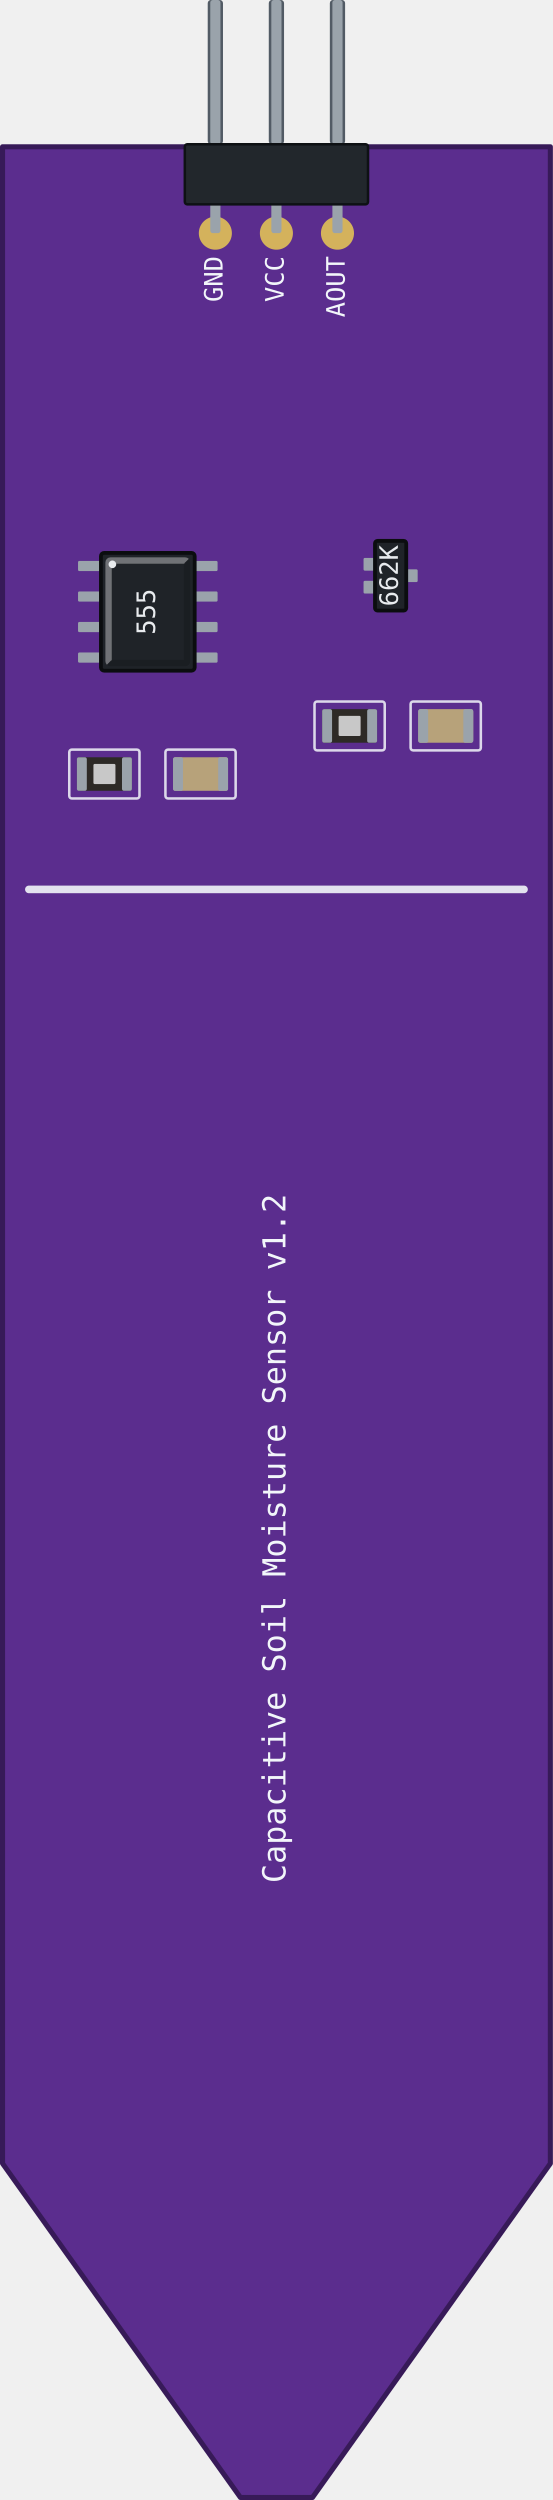
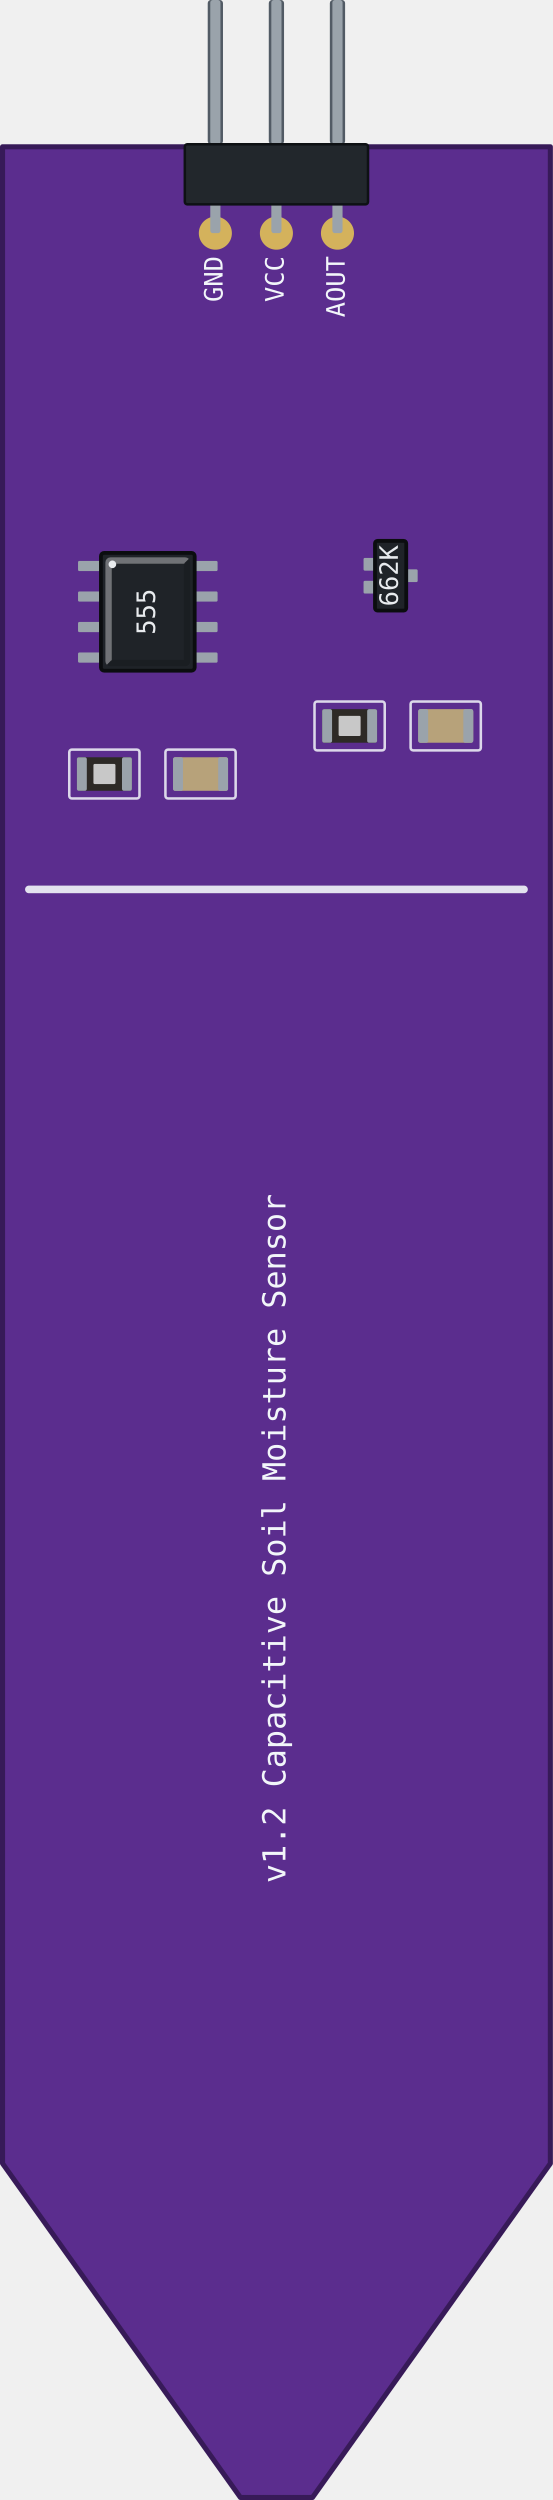
<svg xmlns="http://www.w3.org/2000/svg" color="#020817" width="86.93" height="393.07" viewBox="0 0 86.93 393.07" role="img" aria-label="Capacitive soil moisture sensor">
  <g data-part="board">
    <path d="M0.4 23.08H86.53V340.16L49.13 392.67H37.8L0.4 340.16Z" fill="#5b2d8e" stroke-linejoin="round" stroke="#371a58" stroke-width="0.8" />
  </g>
  <g data-part="chip">
    <rect x="12.27" y="88.19" width="3.6" height="1.6" fill="#9aa3ab" rx="0.2" />
    <rect x="30.61" y="88.19" width="3.6" height="1.6" fill="#9aa3ab" rx="0.2" />
    <rect x="12.27" y="92.99" width="3.6" height="1.6" fill="#9aa3ab" rx="0.2" />
    <rect x="30.61" y="92.99" width="3.6" height="1.6" fill="#9aa3ab" rx="0.2" />
    <rect x="12.27" y="97.79" width="3.6" height="1.6" fill="#9aa3ab" rx="0.2" />
    <rect x="30.61" y="97.79" width="3.6" height="1.6" fill="#9aa3ab" rx="0.2" />
    <rect x="12.27" y="102.59" width="3.6" height="1.6" fill="#9aa3ab" rx="0.2" />
    <rect x="30.61" y="102.59" width="3.6" height="1.6" fill="#9aa3ab" rx="0.2" />
    <rect x="15.87" y="86.93" width="14.74" height="18.52" fill="#1f2328" rx="0.5" stroke="#0b0d0f" stroke-width="0.6" />
    <path d="M17.07 103.95V88.43A0.3 0.3 0 0 1 17.37 88.13H29.11A0.3 0.3 0 0 1 29.33 88.22M17.07 103.95A0.3 0.3 0 0 0 17.16 104.16" fill="none" stroke="#ffffff" stroke-width="1" stroke-opacity="0.36" stroke-linecap="butt" />
    <path d="M29.33 88.22A0.3 0.3 0 0 1 29.41 88.43V103.95A0.3 0.3 0 0 1 29.11 104.25H17.37A0.3 0.3 0 0 1 17.16 104.16" fill="none" stroke="#000000" stroke-width="1" stroke-opacity="0.16" stroke-linecap="butt" />
    <circle cx="17.67" cy="88.73" r="0.6" fill="#e8ebee" />
    <text x="23.24" y="96.19" font-size="4" font-family="ui-monospace,monospace" fill="#e8ebee" text-anchor="middle" dominant-baseline="middle" transform="rotate(-90 23.24 96.19)">555</text>
  </g>
  <g data-part="smd">
    <rect x="57.16" y="87.72" width="1.8" height="2" fill="#9aa3ab" rx="0.2" />
    <rect x="57.16" y="91.32" width="1.8" height="2" fill="#9aa3ab" rx="0.2" />
    <rect x="63.87" y="89.52" width="1.8" height="2" fill="#9aa3ab" rx="0.2" />
    <rect x="58.96" y="85.04" width="4.91" height="10.96" fill="#1f2328" rx="0.4" stroke="#0b0d0f" stroke-width="0.6" />
    <text x="61.42" y="90.52" font-size="4" font-family="ui-monospace,monospace" fill="#e8ebee" text-anchor="middle" dominant-baseline="middle" transform="rotate(-90 61.42 90.52)">662K</text>
  </g>
  <rect x="49.45" y="110.3" width="11.04" height="7.68" fill="none" stroke="#f2f6fa" stroke-width="0.4" stroke-opacity="0.85" rx="0.4" />
  <g data-part="smd">
    <rect x="50.65" y="111.5" width="8.64" height="5.28" fill="#2d2a26" rx="0.4" />
    <rect x="50.65" y="111.5" width="1.56" height="5.28" fill="#9aa3ab" rx="0.3" />
    <rect x="57.73" y="111.5" width="1.56" height="5.28" fill="#9aa3ab" rx="0.3" />
    <rect x="53.24" y="112.55" width="3.46" height="3.17" fill="#d9d9d9" rx="0.2" fill-opacity="0.9" />
  </g>
  <rect x="64.56" y="110.3" width="11.04" height="7.68" fill="none" stroke="#f2f6fa" stroke-width="0.4" stroke-opacity="0.85" rx="0.4" />
  <g data-part="smd">
    <rect x="65.76" y="111.5" width="8.64" height="5.28" fill="#b7a27a" rx="0.4" />
    <rect x="65.76" y="111.5" width="1.56" height="5.28" fill="#9aa3ab" rx="0.3" />
    <rect x="72.85" y="111.5" width="1.56" height="5.28" fill="#9aa3ab" rx="0.3" />
  </g>
  <rect x="10.89" y="117.86" width="11.04" height="7.68" fill="none" stroke="#f2f6fa" stroke-width="0.4" stroke-opacity="0.85" rx="0.4" />
  <g data-part="smd">
    <rect x="12.09" y="119.06" width="8.64" height="5.28" fill="#2d2a26" rx="0.4" />
    <rect x="12.09" y="119.06" width="1.56" height="5.28" fill="#9aa3ab" rx="0.3" />
    <rect x="19.18" y="119.06" width="1.56" height="5.28" fill="#9aa3ab" rx="0.3" />
    <rect x="14.69" y="120.11" width="3.46" height="3.17" fill="#d9d9d9" rx="0.2" fill-opacity="0.9" />
  </g>
  <rect x="26.01" y="117.86" width="11.04" height="7.68" fill="none" stroke="#f2f6fa" stroke-width="0.4" stroke-opacity="0.85" rx="0.4" />
  <g data-part="smd">
    <rect x="27.21" y="119.06" width="8.64" height="5.28" fill="#b7a27a" rx="0.4" />
    <rect x="27.21" y="119.06" width="1.56" height="5.28" fill="#9aa3ab" rx="0.3" />
    <rect x="34.3" y="119.06" width="1.56" height="5.28" fill="#9aa3ab" rx="0.3" />
  </g>
  <line x1="4.54" y1="139.84" x2="82.39" y2="139.84" stroke="#f2f6fa" stroke-width="1.2" stroke-linecap="round" stroke-opacity="0.9" />
-   <text x="43.46" y="241.89" font-size="5" font-family="ui-monospace,monospace" fill="#f2f6fa" text-anchor="middle" dominant-baseline="middle" transform="rotate(-90 43.46 241.89)">Capacitive Soil Moisture Sensor v1.2</text>
+   <text x="43.46" y="241.89" font-size="5" font-family="ui-monospace,monospace" fill="#f2f6fa" text-anchor="middle" dominant-baseline="middle" transform="rotate(-90 43.46 241.89)">v1.2 Capacitive Soil Moisture Sensor</text>
  <g data-part="pad">
    <circle cx="33.86" cy="36.66" r="2.6" fill="#d4b25c" />
  </g>
  <g data-part="leg">
    <rect x="32.66" y="0" width="2.4" height="22.68" fill="#525b65" rx="0.5" />
    <rect x="33.06" y="0" width="1.6" height="22.68" fill="#9aa3ab" rx="0.4" />
  </g>
  <rect x="33.06" y="31.37" width="1.6" height="5.29" fill="#9aa3ab" rx="0.4" />
  <g data-part="pad">
    <circle cx="43.46" cy="36.66" r="2.6" fill="#d4b25c" />
  </g>
  <g data-part="leg">
    <rect x="42.26" y="0" width="2.4" height="22.68" fill="#525b65" rx="0.5" />
    <rect x="42.66" y="0" width="1.6" height="22.68" fill="#9aa3ab" rx="0.4" />
  </g>
  <rect x="42.66" y="31.37" width="1.6" height="5.29" fill="#9aa3ab" rx="0.4" />
  <g data-part="pad">
    <circle cx="53.06" cy="36.66" r="2.6" fill="#d4b25c" />
  </g>
  <g data-part="leg">
    <rect x="51.86" y="0" width="2.4" height="22.68" fill="#525b65" rx="0.5" />
    <rect x="52.26" y="0" width="1.6" height="22.68" fill="#9aa3ab" rx="0.4" />
  </g>
  <rect x="52.26" y="31.37" width="1.6" height="5.29" fill="#9aa3ab" rx="0.4" />
  <g data-part="header">
    <rect x="29.06" y="22.68" width="28.8" height="9.45" fill="#22272c" rx="0.4" stroke="#0e1114" stroke-width="0.4" />
  </g>
  <text x="33.86" y="40.26" font-size="4" font-family="ui-monospace,monospace" fill="#f2f6fa" text-anchor="end" dominant-baseline="middle" transform="rotate(-90 33.86 40.26)">GND</text>
  <text x="43.46" y="40.26" font-size="4" font-family="ui-monospace,monospace" fill="#f2f6fa" text-anchor="end" dominant-baseline="middle" transform="rotate(-90 43.46 40.26)">VCC</text>
  <text x="53.06" y="40.26" font-size="4" font-family="ui-monospace,monospace" fill="#f2f6fa" text-anchor="end" dominant-baseline="middle" transform="rotate(-90 53.06 40.26)">AOUT</text>
</svg>
